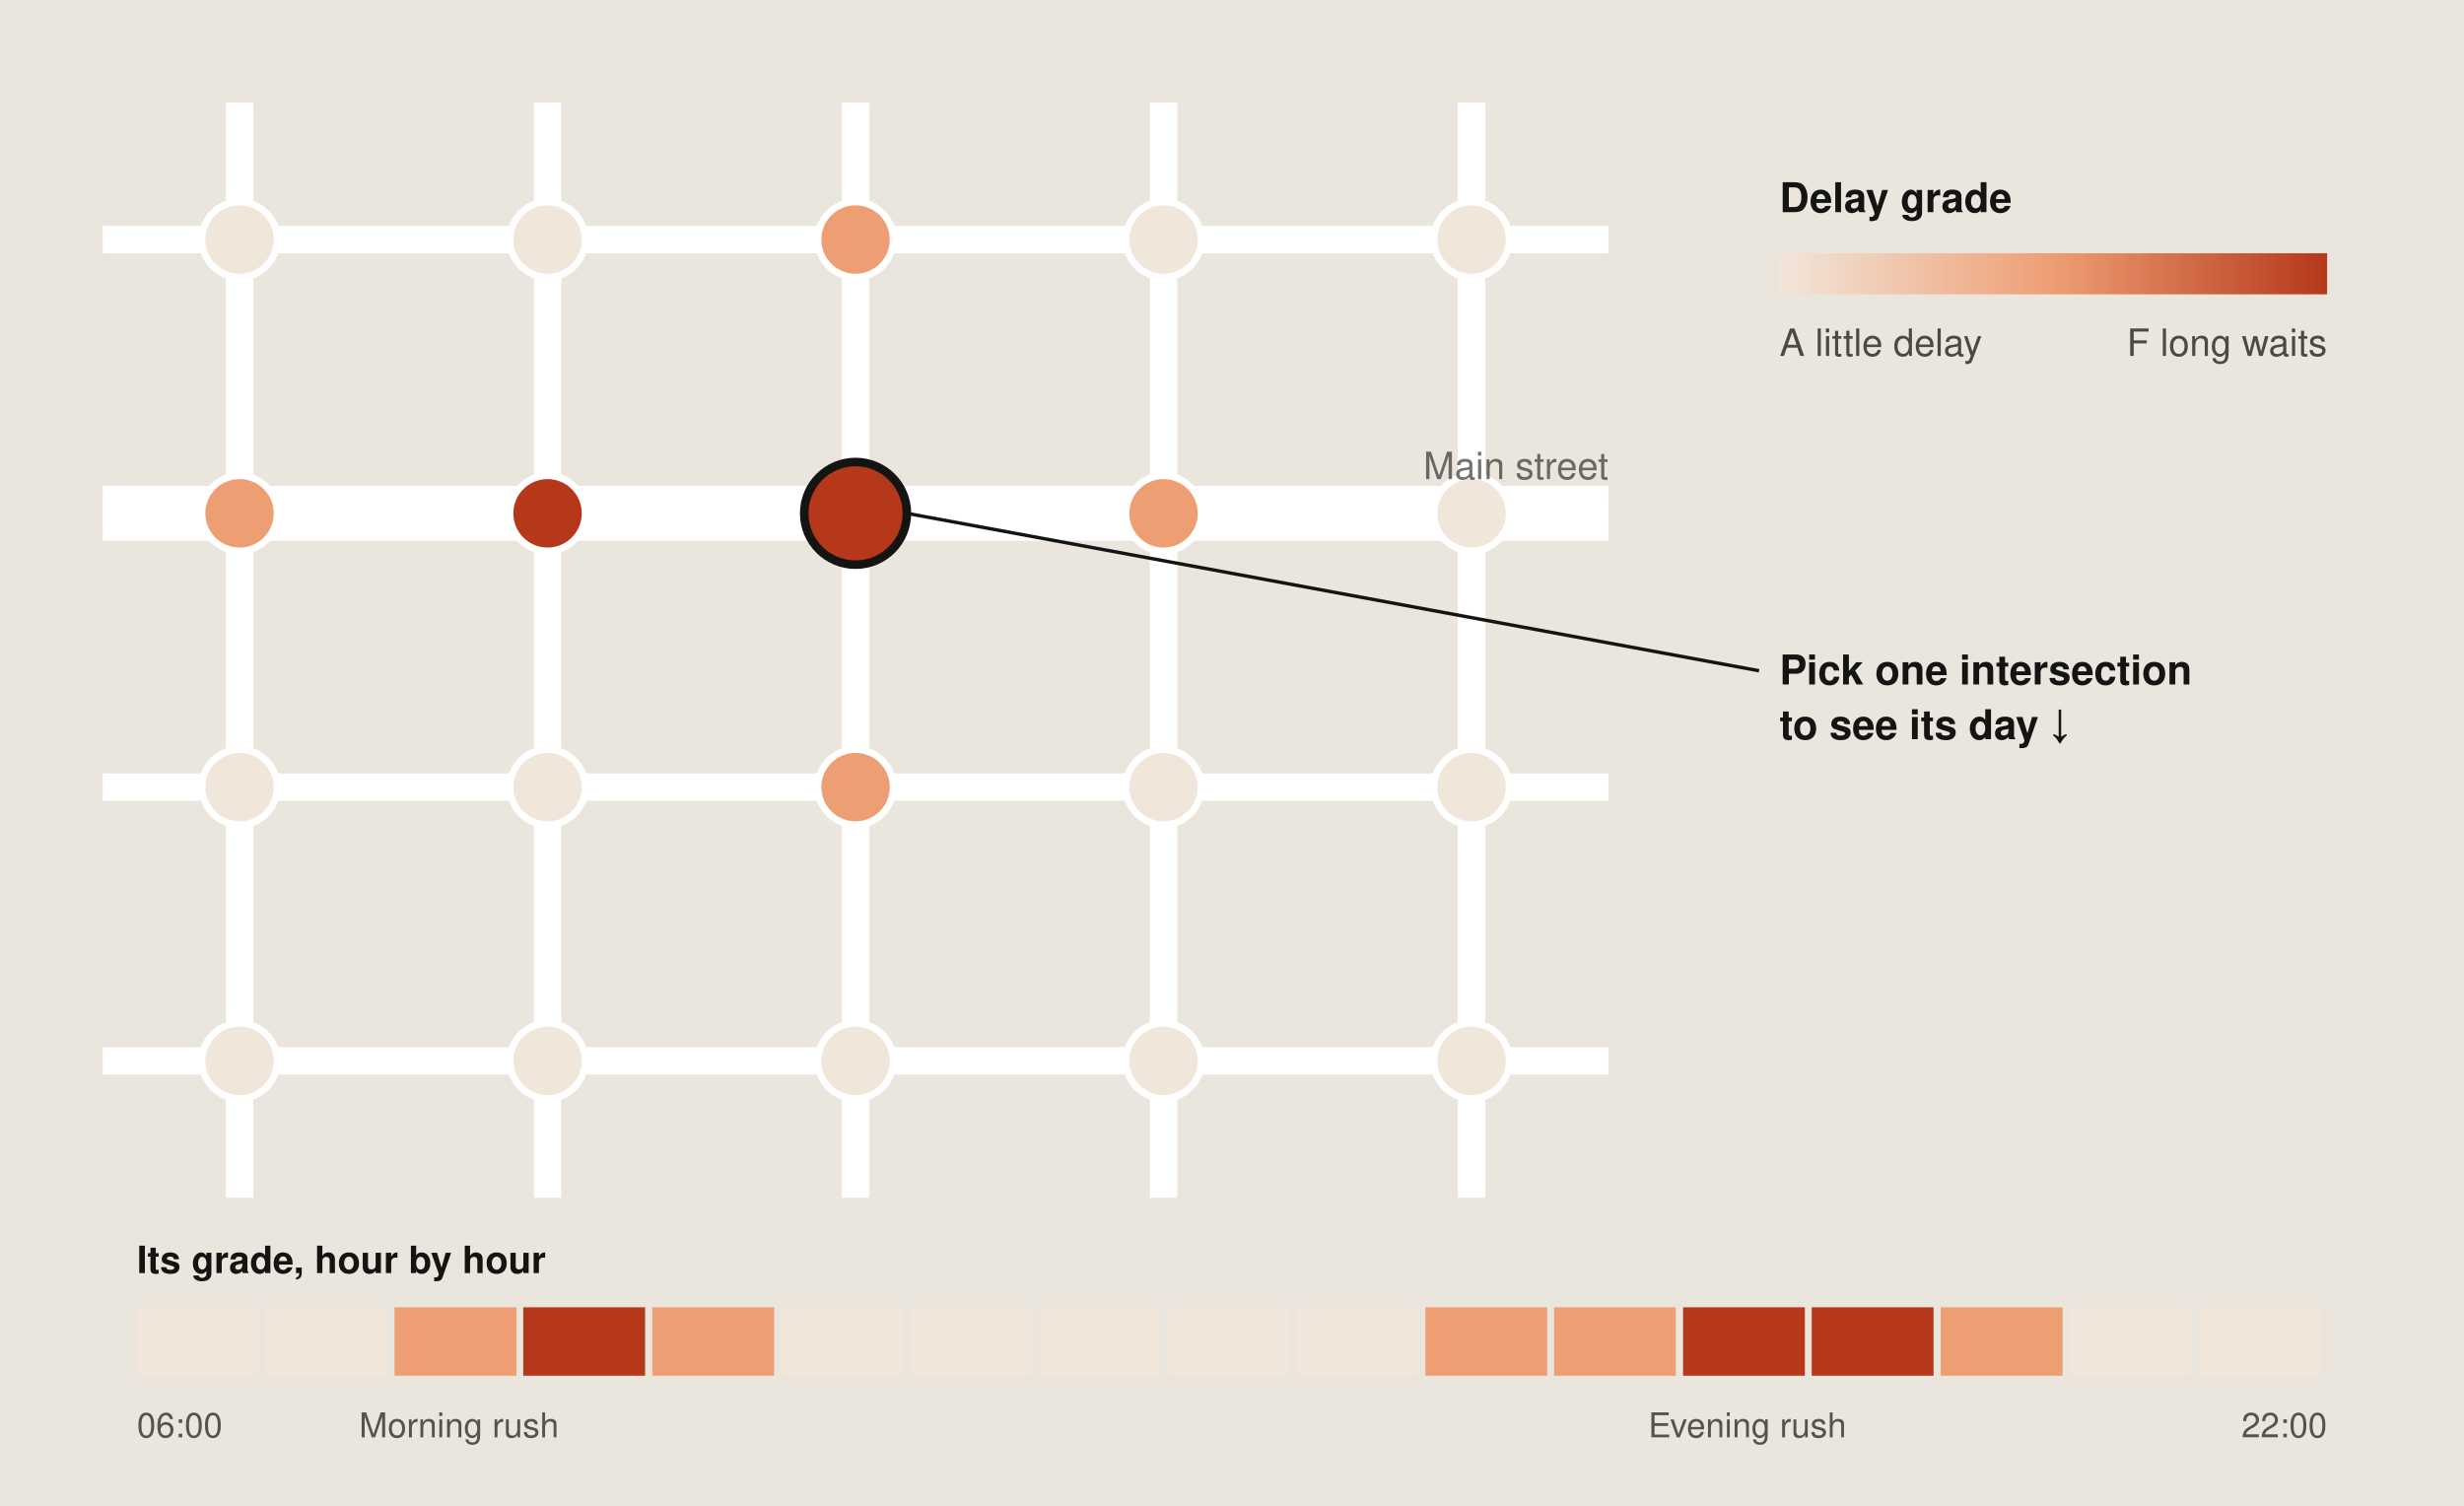
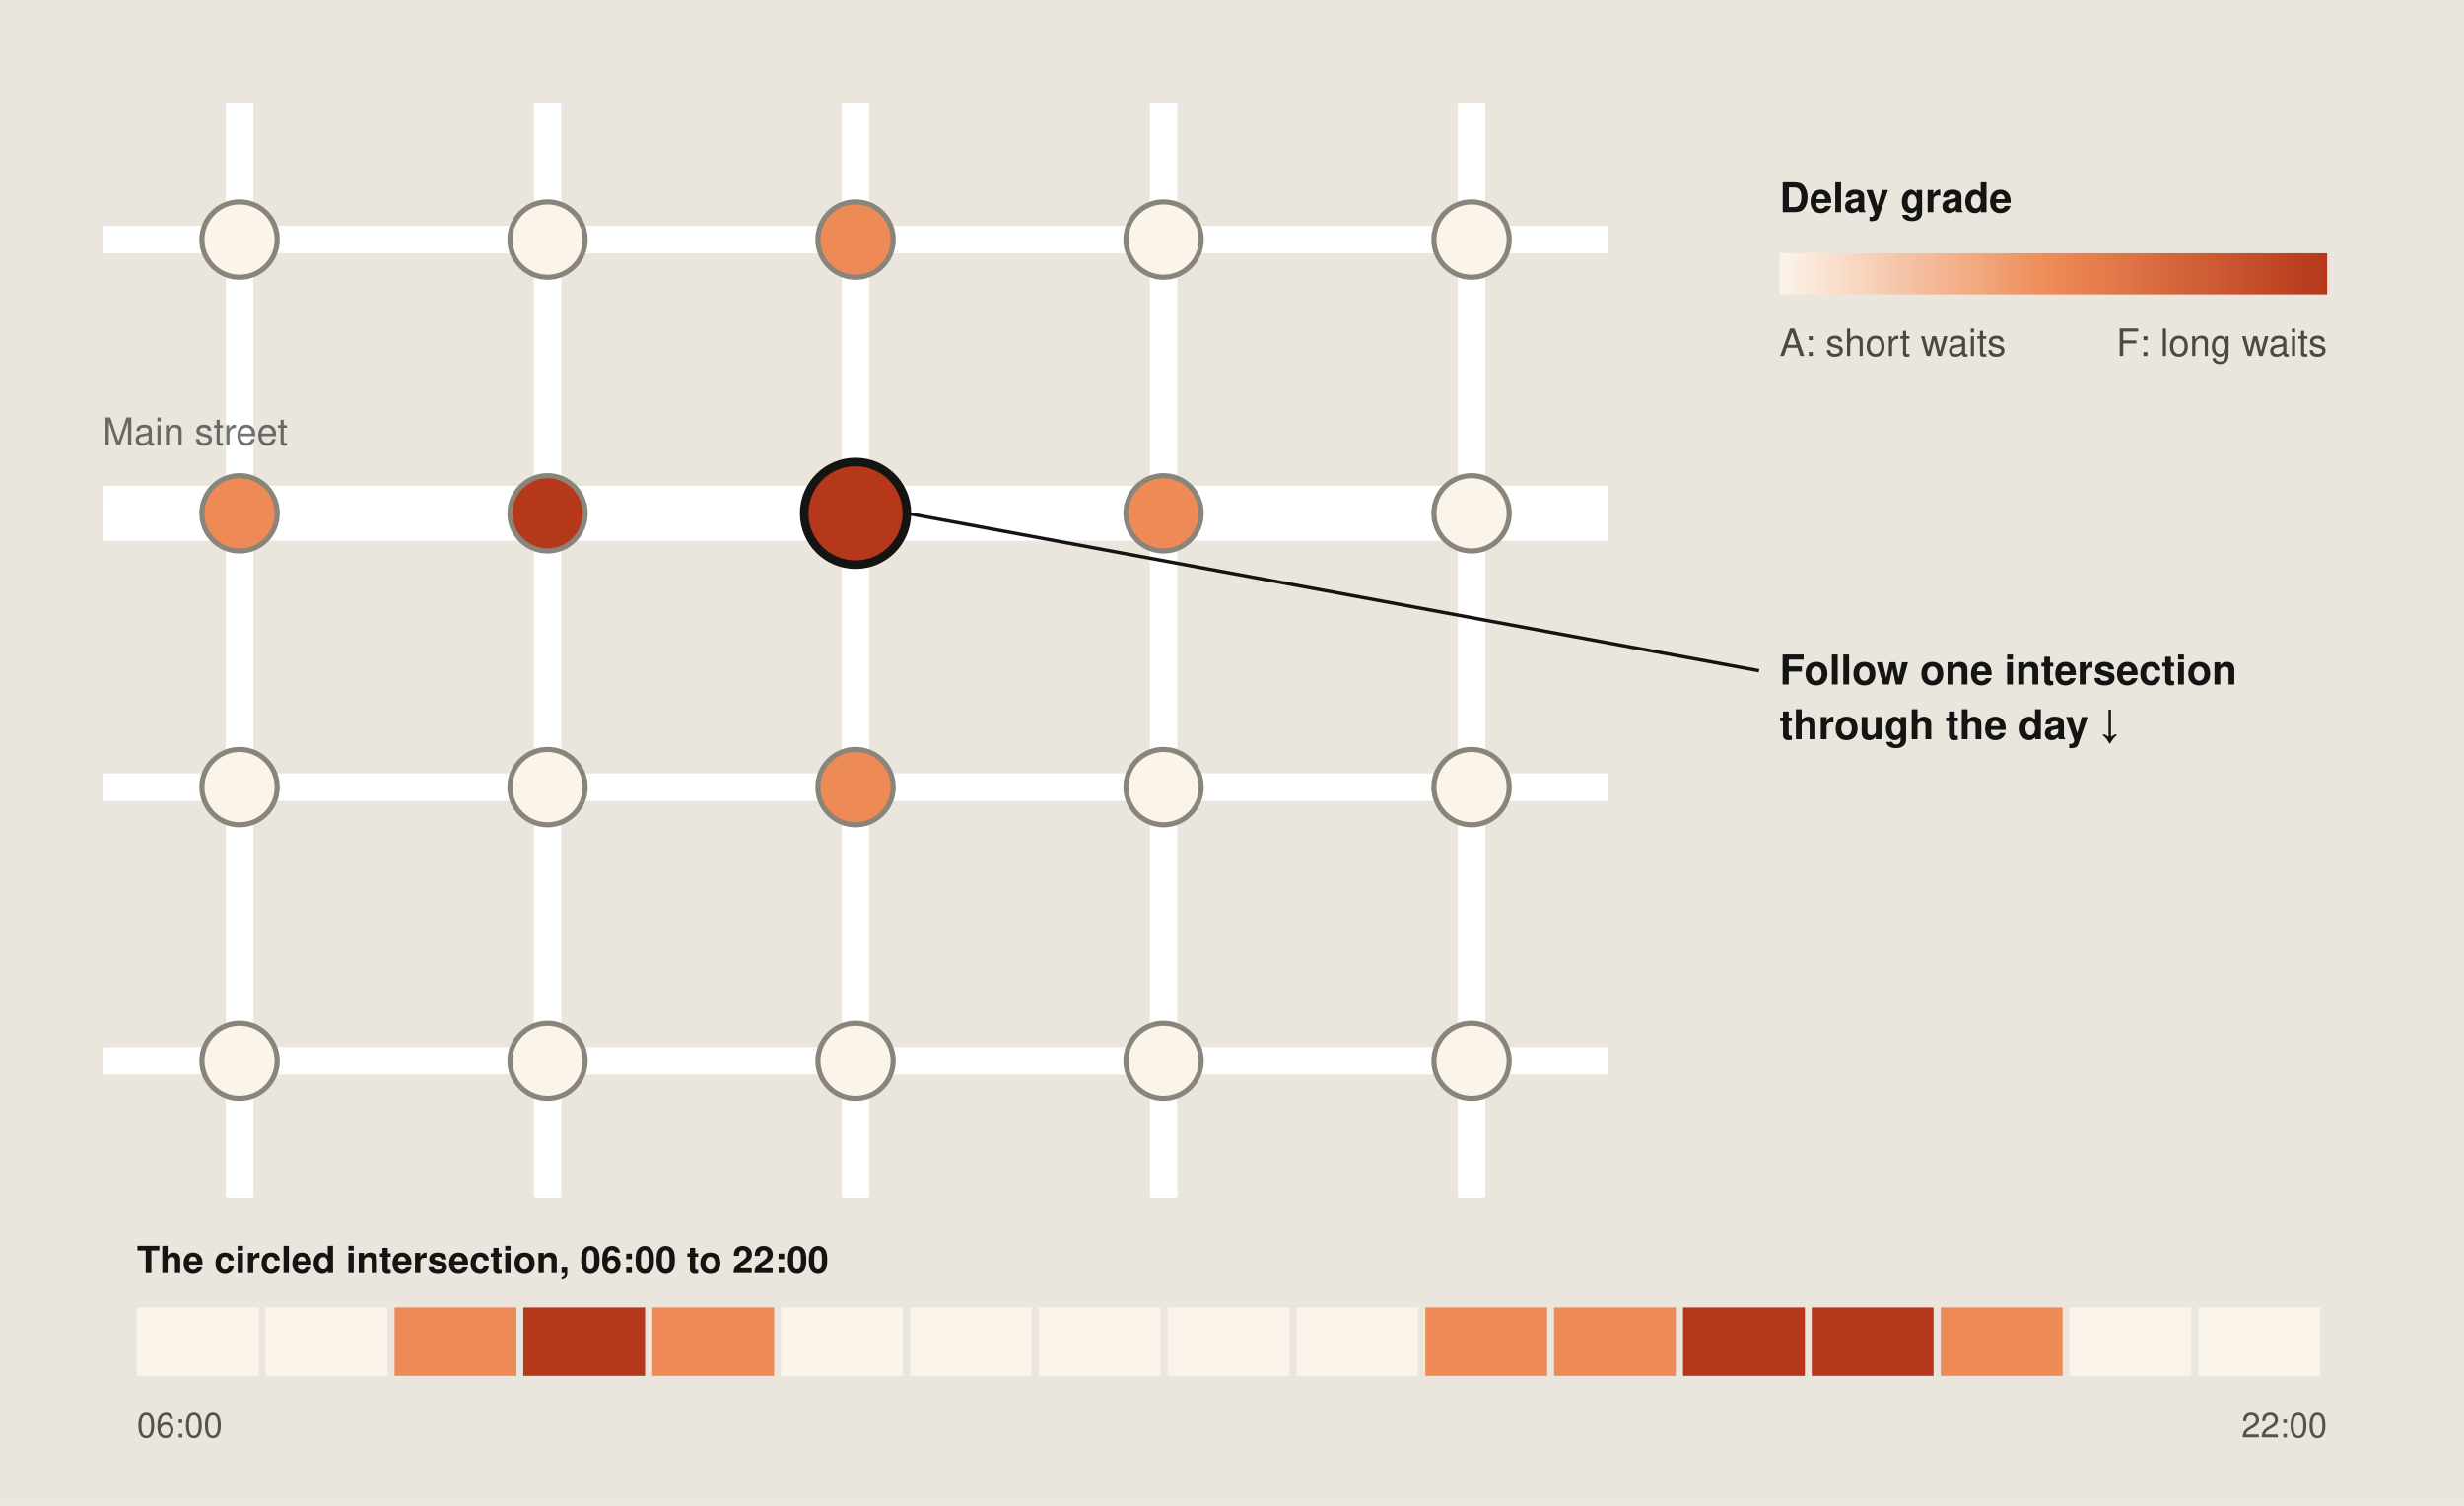
<svg xmlns="http://www.w3.org/2000/svg" viewBox="0 0 720 440" role="img" aria-label="Street grid where each intersection is colored by its A to F delay grade; one busy corridor stands out, and one intersection’s grade is shown across the day">
  <rect width="720" height="440" fill="#EAE6DE" />
  <line x1="70" y1="30" x2="70" y2="350" stroke="#fff" stroke-width="8" />
  <line x1="160" y1="30" x2="160" y2="350" stroke="#fff" stroke-width="8" />
  <line x1="250" y1="30" x2="250" y2="350" stroke="#fff" stroke-width="8" />
  <line x1="340" y1="30" x2="340" y2="350" stroke="#fff" stroke-width="8" />
  <line x1="430" y1="30" x2="430" y2="350" stroke="#fff" stroke-width="8" />
  <line x1="30" y1="70" x2="470" y2="70" stroke="#fff" stroke-width="8" />
  <line x1="30" y1="150" x2="470" y2="150" stroke="#fff" stroke-width="8" />
  <line x1="30" y1="230" x2="470" y2="230" stroke="#fff" stroke-width="8" />
  <line x1="30" y1="310" x2="470" y2="310" stroke="#fff" stroke-width="8" />
  <line x1="30" y1="150" x2="470" y2="150" stroke="#fff" stroke-width="16" />
-   <circle cx="70" cy="70" r="11" fill="#F1E6DA" stroke="#fff" stroke-width="2" />
-   <circle cx="70" cy="150" r="11" fill="#EE9E73" stroke="#fff" stroke-width="2" />
-   <circle cx="70" cy="230" r="11" fill="#F1E6DA" stroke="#fff" stroke-width="2" />
-   <circle cx="70" cy="310" r="11" fill="#F1E6DA" stroke="#fff" stroke-width="2" />
-   <circle cx="160" cy="70" r="11" fill="#F1E6DA" stroke="#fff" stroke-width="2" />
-   <circle cx="160" cy="150" r="11" fill="#B5381B" stroke="#fff" stroke-width="2" />
-   <circle cx="160" cy="230" r="11" fill="#F1E6DA" stroke="#fff" stroke-width="2" />
-   <circle cx="160" cy="310" r="11" fill="#F1E6DA" stroke="#fff" stroke-width="2" />
-   <circle cx="250" cy="70" r="11" fill="#EE9E73" stroke="#fff" stroke-width="2" />
+   <circle cx="70" cy="70" r="11" fill="#FBF4EA" stroke="#8A857B" stroke-width="1.5" />
+   <circle cx="70" cy="150" r="11" fill="#EE8A55" stroke="#8A857B" stroke-width="1.5" />
+   <circle cx="70" cy="230" r="11" fill="#FBF4EA" stroke="#8A857B" stroke-width="1.5" />
+   <circle cx="70" cy="310" r="11" fill="#FBF4EA" stroke="#8A857B" stroke-width="1.5" />
+   <circle cx="160" cy="70" r="11" fill="#FBF4EA" stroke="#8A857B" stroke-width="1.5" />
+   <circle cx="160" cy="150" r="11" fill="#B5381B" stroke="#8A857B" stroke-width="1.5" />
+   <circle cx="160" cy="230" r="11" fill="#FBF4EA" stroke="#8A857B" stroke-width="1.5" />
+   <circle cx="160" cy="310" r="11" fill="#FBF4EA" stroke="#8A857B" stroke-width="1.5" />
+   <circle cx="250" cy="70" r="11" fill="#EE8A55" stroke="#8A857B" stroke-width="1.5" />
  <circle cx="250" cy="150" r="15" fill="#B5381B" stroke="#141413" stroke-width="2.5" />
-   <circle cx="250" cy="230" r="11" fill="#EE9E73" stroke="#fff" stroke-width="2" />
-   <circle cx="250" cy="310" r="11" fill="#F1E6DA" stroke="#fff" stroke-width="2" />
-   <circle cx="340" cy="70" r="11" fill="#F1E6DA" stroke="#fff" stroke-width="2" />
-   <circle cx="340" cy="150" r="11" fill="#EE9E73" stroke="#fff" stroke-width="2" />
-   <circle cx="340" cy="230" r="11" fill="#F1E6DA" stroke="#fff" stroke-width="2" />
-   <circle cx="340" cy="310" r="11" fill="#F1E6DA" stroke="#fff" stroke-width="2" />
-   <circle cx="430" cy="70" r="11" fill="#F1E6DA" stroke="#fff" stroke-width="2" />
-   <circle cx="430" cy="150" r="11" fill="#F1E6DA" stroke="#fff" stroke-width="2" />
-   <circle cx="430" cy="230" r="11" fill="#F1E6DA" stroke="#fff" stroke-width="2" />
-   <circle cx="430" cy="310" r="11" fill="#F1E6DA" stroke="#fff" stroke-width="2" />
-   <text x="470" y="140" text-anchor="end" font-family="Archivo, Helvetica, Arial, sans-serif" font-size="11" font-weight="400" fill="#141413" fill-opacity="0.6" letter-spacing="0">Main street</text>
+   <circle cx="250" cy="230" r="11" fill="#EE8A55" stroke="#8A857B" stroke-width="1.5" />
+   <circle cx="250" cy="310" r="11" fill="#FBF4EA" stroke="#8A857B" stroke-width="1.5" />
+   <circle cx="340" cy="70" r="11" fill="#FBF4EA" stroke="#8A857B" stroke-width="1.5" />
+   <circle cx="340" cy="150" r="11" fill="#EE8A55" stroke="#8A857B" stroke-width="1.5" />
+   <circle cx="340" cy="230" r="11" fill="#FBF4EA" stroke="#8A857B" stroke-width="1.5" />
+   <circle cx="340" cy="310" r="11" fill="#FBF4EA" stroke="#8A857B" stroke-width="1.5" />
+   <circle cx="430" cy="70" r="11" fill="#FBF4EA" stroke="#8A857B" stroke-width="1.5" />
+   <circle cx="430" cy="150" r="11" fill="#FBF4EA" stroke="#8A857B" stroke-width="1.5" />
+   <circle cx="430" cy="230" r="11" fill="#FBF4EA" stroke="#8A857B" stroke-width="1.5" />
+   <circle cx="430" cy="310" r="11" fill="#FBF4EA" stroke="#8A857B" stroke-width="1.5" />
+   <text x="30" y="130" text-anchor="start" font-family="Archivo, Helvetica, Arial, sans-serif" font-size="11" font-weight="400" fill="#141413" fill-opacity="0.6" letter-spacing="0">Main street</text>
  <defs>
    <linearGradient id="gr">
-       <stop offset="0" stop-color="#F1E6DA" />
-       <stop offset=".5" stop-color="#EE9E73" />
+       <stop offset="0" stop-color="#FBF4EA" />
+       <stop offset=".5" stop-color="#EE8A55" />
      <stop offset="1" stop-color="#B5381B" />
    </linearGradient>
  </defs>
  <text x="520" y="62" text-anchor="start" font-family="Archivo, Helvetica, Arial, sans-serif" font-size="12" font-weight="700" fill="#141413" fill-opacity="1" letter-spacing="0">Delay grade</text>
  <rect x="520" y="74" width="160" height="12" fill="url(#gr)" />
-   <text x="520" y="104" text-anchor="start" font-family="Archivo, Helvetica, Arial, sans-serif" font-size="11" font-weight="400" fill="#141413" fill-opacity="0.75" letter-spacing="0">A  little delay</text>
-   <text x="680" y="104" text-anchor="end" font-family="Archivo, Helvetica, Arial, sans-serif" font-size="11" font-weight="400" fill="#141413" fill-opacity="0.75" letter-spacing="0">F  long waits</text>
+   <text x="520" y="104" text-anchor="start" font-family="Archivo, Helvetica, Arial, sans-serif" font-size="11" font-weight="400" fill="#141413" fill-opacity="0.75" letter-spacing="0">A: short waits</text>
+   <text x="680" y="104" text-anchor="end" font-family="Archivo, Helvetica, Arial, sans-serif" font-size="11" font-weight="400" fill="#141413" fill-opacity="0.75" letter-spacing="0">F: long waits</text>
  <line x1="265" y1="150" x2="514" y2="196" stroke="#141413" stroke-width="1" />
-   <text x="520" y="200" text-anchor="start" font-family="Archivo, Helvetica, Arial, sans-serif" font-size="12" font-weight="600" fill="#141413" fill-opacity="1" letter-spacing="0">Pick one intersection</text>
-   <text x="520" y="216" text-anchor="start" font-family="Archivo, Helvetica, Arial, sans-serif" font-size="12" font-weight="600" fill="#141413" fill-opacity="1" letter-spacing="0">to see its day ↓</text>
-   <text x="40" y="372" text-anchor="start" font-family="Archivo, Helvetica, Arial, sans-serif" font-size="11" font-weight="600" fill="#141413" fill-opacity="1" letter-spacing="0">Its grade, hour by hour</text>
-   <rect x="40.0" y="382" width="35.6" height="20" fill="#F1E6DA" />
-   <rect x="77.6" y="382" width="35.6" height="20" fill="#F1E6DA" />
-   <rect x="115.3" y="382" width="35.6" height="20" fill="#EE9E73" />
+   <text x="520" y="200" text-anchor="start" font-family="Archivo, Helvetica, Arial, sans-serif" font-size="12" font-weight="600" fill="#141413" fill-opacity="1" letter-spacing="0">Follow one intersection</text>
+   <text x="520" y="216" text-anchor="start" font-family="Archivo, Helvetica, Arial, sans-serif" font-size="12" font-weight="600" fill="#141413" fill-opacity="1" letter-spacing="0">through the day ↓</text>
+   <text x="40" y="372" text-anchor="start" font-family="Archivo, Helvetica, Arial, sans-serif" font-size="11" font-weight="600" fill="#141413" fill-opacity="1" letter-spacing="0">The circled intersection, 06:00 to 22:00</text>
+   <rect x="40.0" y="382" width="35.6" height="20" fill="#FBF4EA" />
+   <rect x="77.6" y="382" width="35.6" height="20" fill="#FBF4EA" />
+   <rect x="115.3" y="382" width="35.6" height="20" fill="#EE8A55" />
  <rect x="152.9" y="382" width="35.6" height="20" fill="#B5381B" />
-   <rect x="190.6" y="382" width="35.6" height="20" fill="#EE9E73" />
-   <rect x="228.2" y="382" width="35.6" height="20" fill="#F1E6DA" />
-   <rect x="265.9" y="382" width="35.6" height="20" fill="#F1E6DA" />
-   <rect x="303.5" y="382" width="35.6" height="20" fill="#F1E6DA" />
-   <rect x="341.2" y="382" width="35.6" height="20" fill="#F1E6DA" />
-   <rect x="378.8" y="382" width="35.6" height="20" fill="#F1E6DA" />
-   <rect x="416.5" y="382" width="35.6" height="20" fill="#EE9E73" />
-   <rect x="454.1" y="382" width="35.6" height="20" fill="#EE9E73" />
+   <rect x="190.6" y="382" width="35.6" height="20" fill="#EE8A55" />
+   <rect x="228.2" y="382" width="35.6" height="20" fill="#FBF4EA" />
+   <rect x="265.9" y="382" width="35.6" height="20" fill="#FBF4EA" />
+   <rect x="303.5" y="382" width="35.6" height="20" fill="#FBF4EA" />
+   <rect x="341.2" y="382" width="35.6" height="20" fill="#FBF4EA" />
+   <rect x="378.8" y="382" width="35.6" height="20" fill="#FBF4EA" />
+   <rect x="416.5" y="382" width="35.6" height="20" fill="#EE8A55" />
+   <rect x="454.1" y="382" width="35.6" height="20" fill="#EE8A55" />
  <rect x="491.8" y="382" width="35.6" height="20" fill="#B5381B" />
  <rect x="529.4" y="382" width="35.6" height="20" fill="#B5381B" />
-   <rect x="567.1" y="382" width="35.6" height="20" fill="#EE9E73" />
-   <rect x="604.7" y="382" width="35.6" height="20" fill="#F1E6DA" />
-   <rect x="642.4" y="382" width="35.6" height="20" fill="#F1E6DA" />
-   <text x="134.118" y="420" text-anchor="middle" font-family="Archivo, Helvetica, Arial, sans-serif" font-size="10" font-weight="400" fill="#141413" fill-opacity="0.7" letter-spacing="0">Morning rush</text>
-   <text x="510.588" y="420" text-anchor="middle" font-family="Archivo, Helvetica, Arial, sans-serif" font-size="10" font-weight="400" fill="#141413" fill-opacity="0.7" letter-spacing="0">Evening rush</text>
+   <rect x="567.1" y="382" width="35.6" height="20" fill="#EE8A55" />
+   <rect x="604.7" y="382" width="35.6" height="20" fill="#FBF4EA" />
+   <rect x="642.4" y="382" width="35.6" height="20" fill="#FBF4EA" />
  <text x="40" y="420" text-anchor="start" font-family="Archivo, Helvetica, Arial, sans-serif" font-size="10" font-weight="400" fill="#141413" fill-opacity="0.7" letter-spacing="0">06:00</text>
  <text x="680" y="420" text-anchor="end" font-family="Archivo, Helvetica, Arial, sans-serif" font-size="10" font-weight="400" fill="#141413" fill-opacity="0.7" letter-spacing="0">22:00</text>
</svg>
